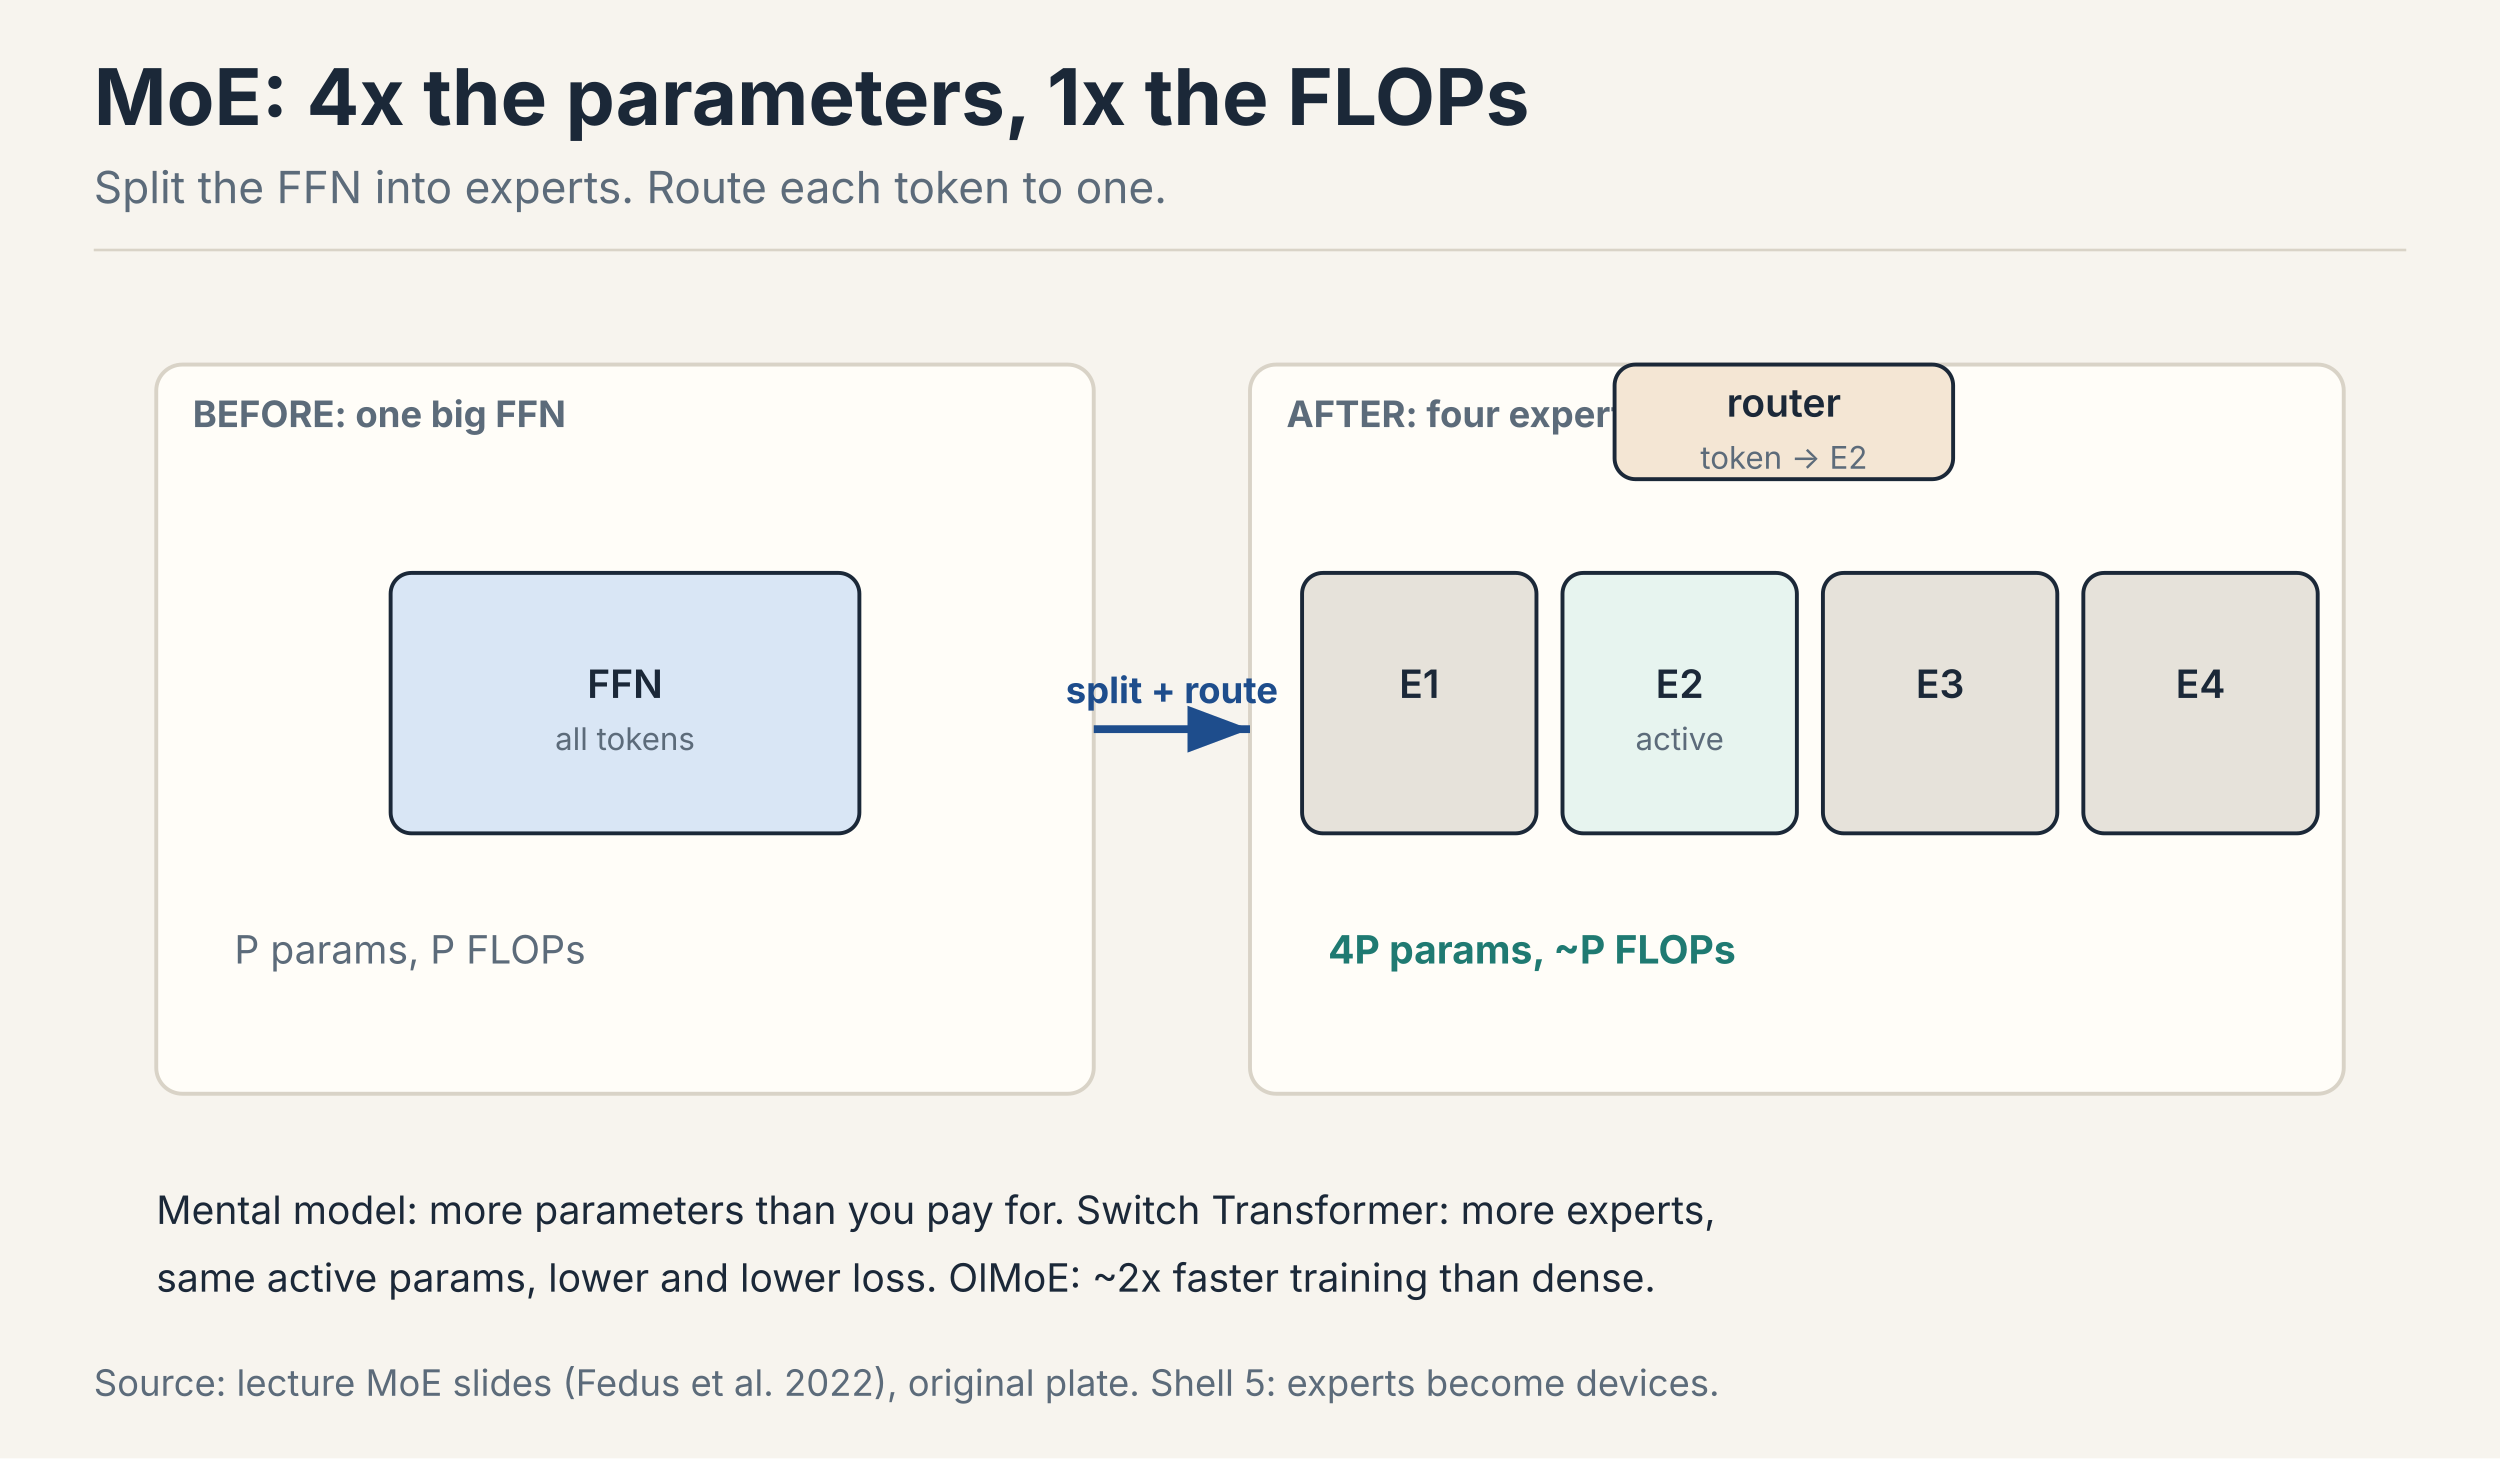
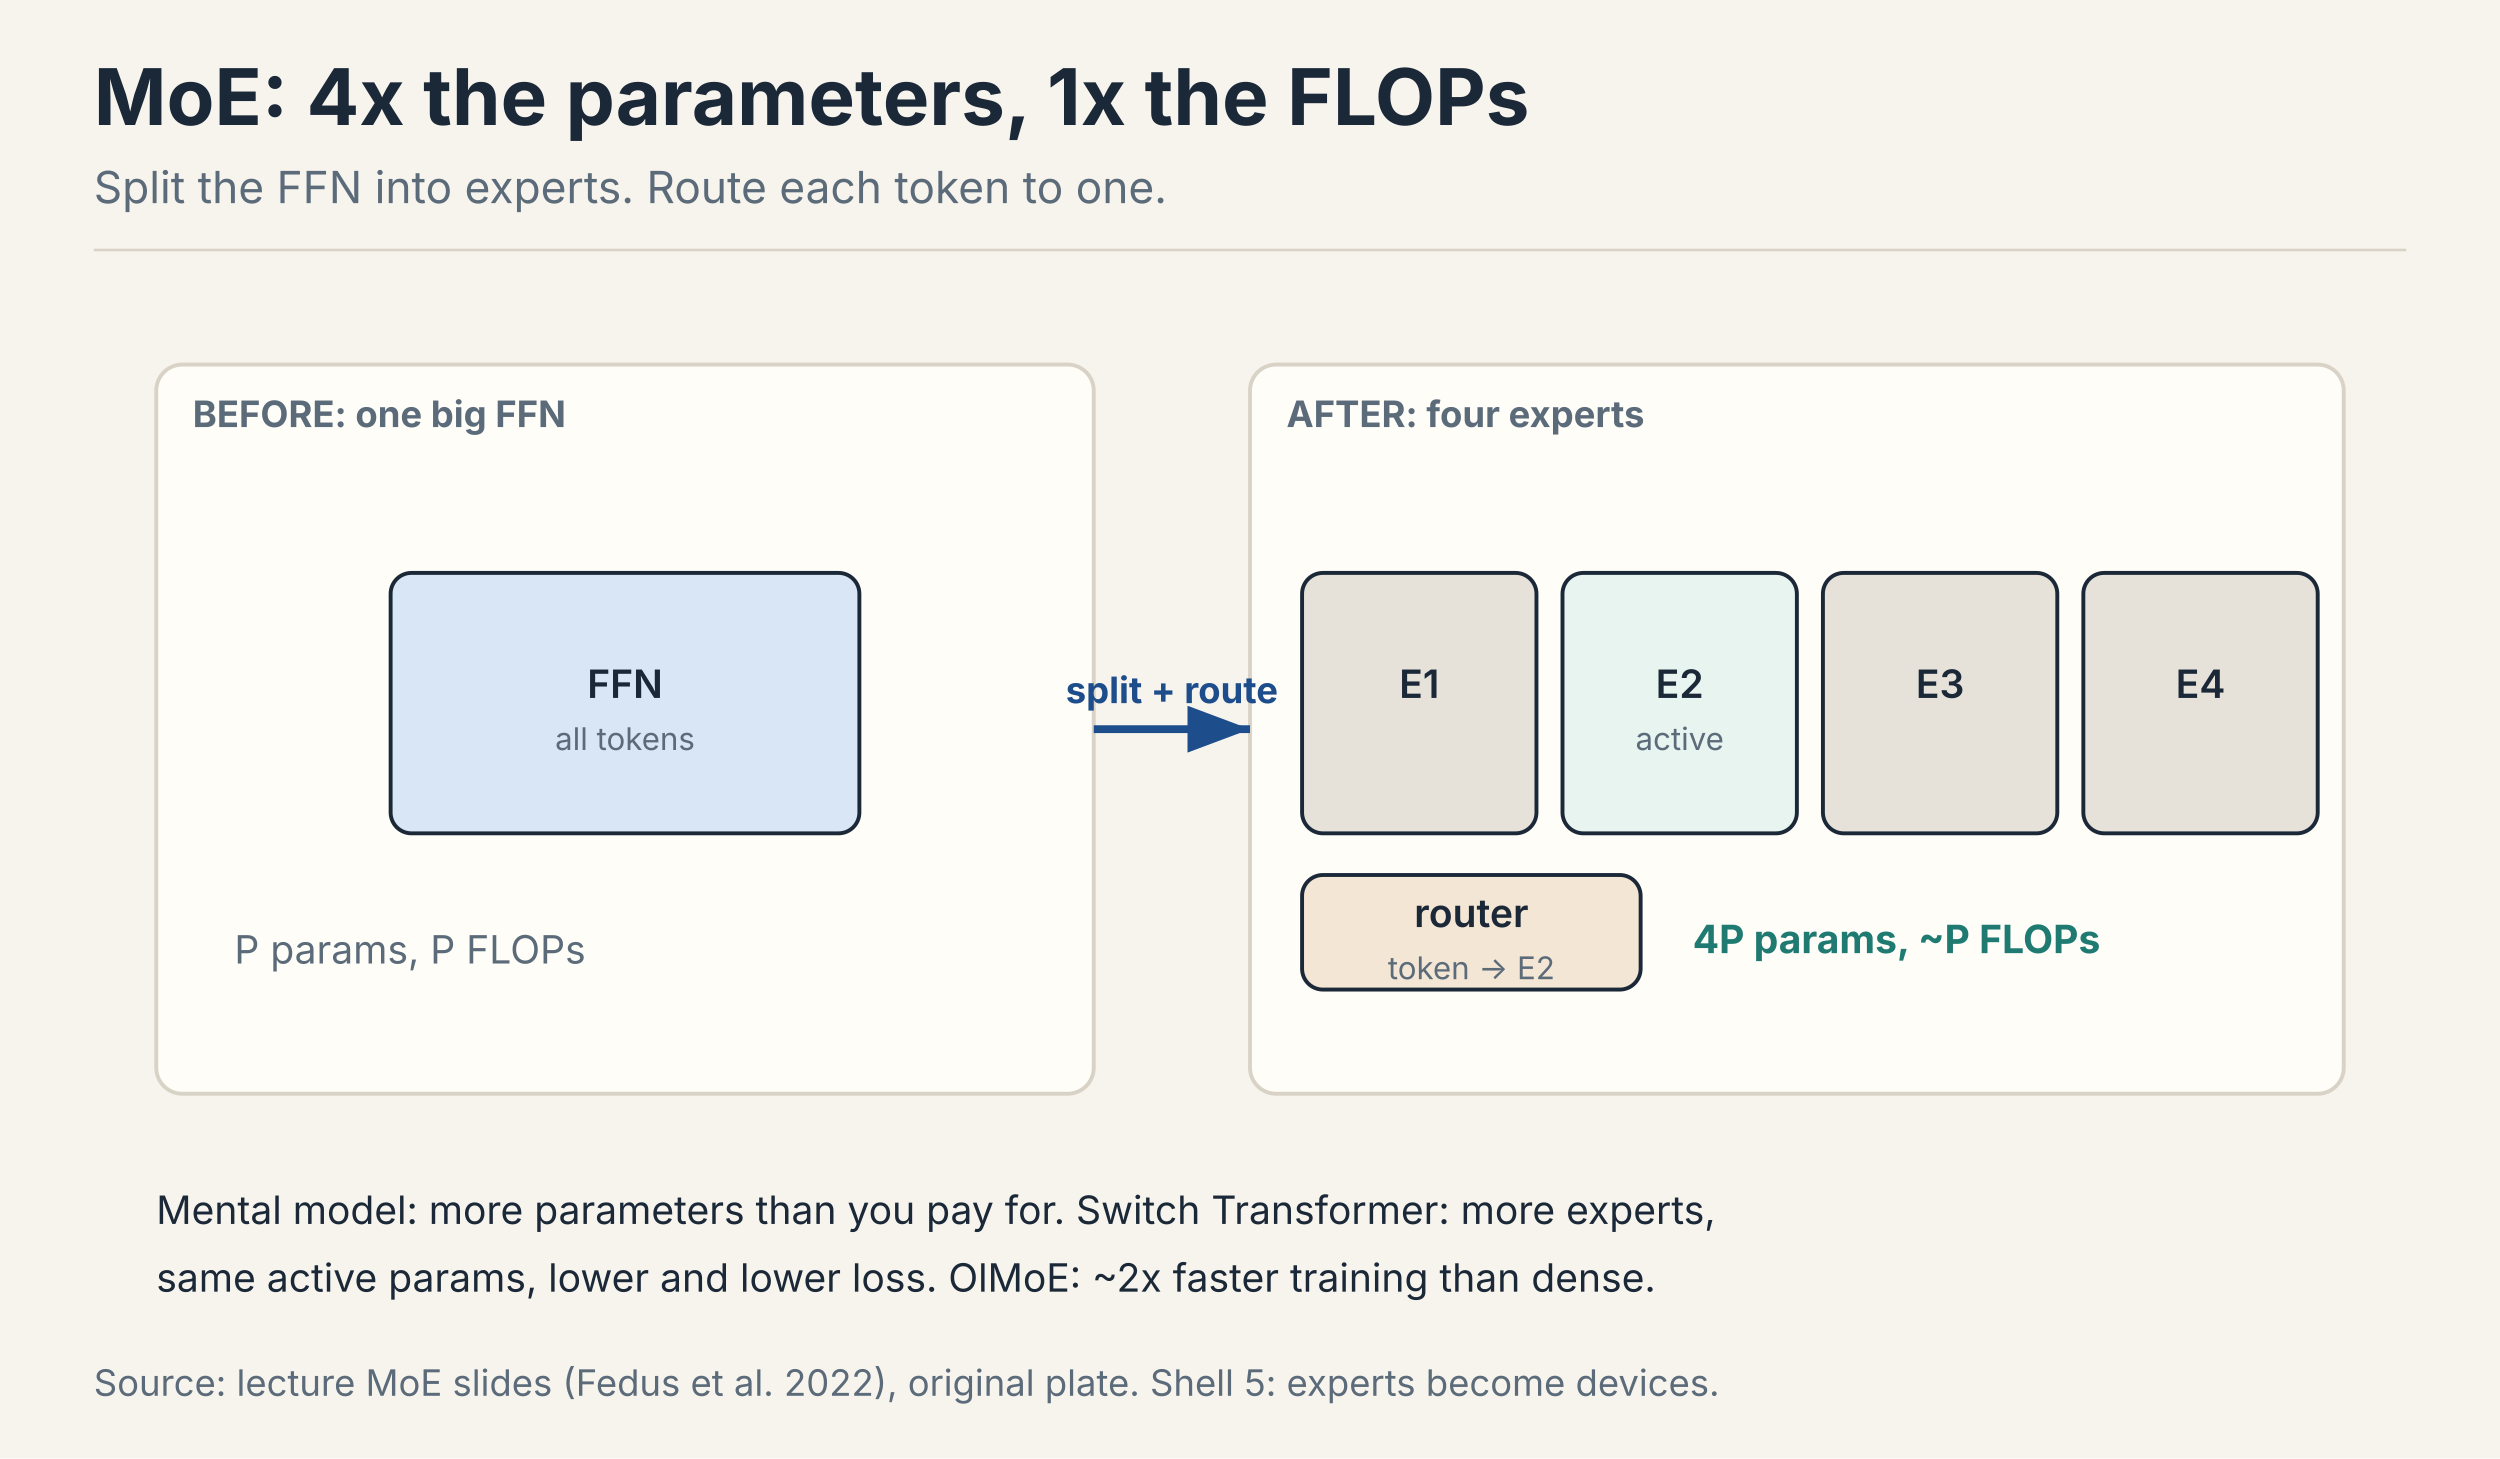
- <svg xmlns="http://www.w3.org/2000/svg" width="960" height="560" viewBox="0 0 960 560" font-family="system-ui,-apple-system,'Segoe UI',sans-serif">
+ <svg xmlns="http://www.w3.org/2000/svg" width="960" height="560" viewBox="0 0 960 560" font-family="Anthropic Sans, Inter, 'Source Sans 3', 'IBM Plex Sans', sans-serif">
  <rect width="960" height="560" fill="#F7F4EE" />
  <defs>
    <marker id="ah" markerWidth="10" markerHeight="10" refX="8" refY="3" orient="auto">
      <path d="M0,0 L8,3 L0,6 Z" fill="#1E4D8C" />
    </marker>
  </defs>
  <text x="36" y="48" font-size="30" font-weight="700" fill="#1B2838">MoE: 4x the parameters, 1x the FLOPs</text>
  <text x="36" y="78" font-size="17" fill="#5C6B7A">Split the FFN into experts. Route each token to one.</text>
  <line x1="36" y1="96" x2="924" y2="96" stroke="#D9D3C7" stroke-width="1" />
  <rect x="60" y="140" width="360" height="280" rx="10" fill="#FFFDF8" stroke="#D9D3C7" stroke-width="1.5" />
  <text x="74" y="164" font-size="14" font-weight="700" fill="#5C6B7A">BEFORE: one big FFN</text>
  <rect x="150" y="220" width="180" height="100" rx="8" fill="#D9E6F5" stroke="#1B2838" stroke-width="1.5" />
  <text x="240.0" y="268.0" font-size="15" font-weight="600" fill="#1B2838" text-anchor="middle">FFN</text>
  <text x="240.0" y="288.0" font-size="12" fill="#5C6B7A" text-anchor="middle">all tokens</text>
  <text x="90" y="370" font-size="15" font-weight="400" fill="#5C6B7A" text-anchor="start">P params, P FLOPs</text>
  <rect x="480" y="140" width="420" height="280" rx="10" fill="#FFFDF8" stroke="#D9D3C7" stroke-width="1.5" />
  <text x="494" y="164" font-size="14" font-weight="700" fill="#5C6B7A">AFTER: four experts</text>
  <rect x="500" y="220" width="90" height="100" rx="8" fill="#E6E2DA" stroke="#1B2838" stroke-width="1.5" />
  <text x="545.0" y="268.0" font-size="15" font-weight="600" fill="#1B2838" text-anchor="middle">E1</text>
  <rect x="600" y="220" width="90" height="100" rx="8" fill="#E7F4EF" stroke="#1B2838" stroke-width="1.5" />
  <text x="645.0" y="268.0" font-size="15" font-weight="600" fill="#1B2838" text-anchor="middle">E2</text>
  <text x="645.0" y="288.0" font-size="12" fill="#5C6B7A" text-anchor="middle">active</text>
  <rect x="700" y="220" width="90" height="100" rx="8" fill="#E6E2DA" stroke="#1B2838" stroke-width="1.5" />
  <text x="745.0" y="268.0" font-size="15" font-weight="600" fill="#1B2838" text-anchor="middle">E3</text>
  <rect x="800" y="220" width="90" height="100" rx="8" fill="#E6E2DA" stroke="#1B2838" stroke-width="1.5" />
  <text x="845.0" y="268.0" font-size="15" font-weight="600" fill="#1B2838" text-anchor="middle">E4</text>
-   <rect x="620" y="140" width="130" height="44" rx="8" fill="#F4E6D4" stroke="#1B2838" stroke-width="1.5" />
-   <text x="685.0" y="160.0" font-size="15" font-weight="600" fill="#1B2838" text-anchor="middle">router</text>
-   <text x="685.0" y="180.0" font-size="12" fill="#5C6B7A" text-anchor="middle">token -&gt; E2</text>
-   <text x="510" y="370" font-size="15" font-weight="700" fill="#1F7A72" text-anchor="start">4P params, ~P FLOPs</text>
+   <rect x="500" y="336" width="130" height="44" rx="8" fill="#F4E6D4" stroke="#1B2838" stroke-width="1.5" />
+   <text x="565.0" y="356.0" font-size="15" font-weight="600" fill="#1B2838" text-anchor="middle">router</text>
+   <text x="565.0" y="376.0" font-size="12" fill="#5C6B7A" text-anchor="middle">token -&gt; E2</text>
+   <text x="650" y="366" font-size="15" font-weight="700" fill="#1F7A72" text-anchor="start">4P params, ~P FLOPs</text>
  <line x1="420" y1="280" x2="480" y2="280" stroke="#1E4D8C" stroke-width="3" marker-end="url(#ah)" />
  <text x="450.0" y="270" font-size="14" font-weight="700" fill="#1E4D8C" text-anchor="middle">split + route</text>
  <text x="60" y="470" font-size="15" font-weight="400" fill="#1B2838" text-anchor="start">Mental model: more parameters than you pay for. Switch Transformer: more experts,</text>
  <text x="60" y="496" font-size="15" font-weight="400" fill="#1B2838" text-anchor="start">same active params, lower and lower loss. OlMoE: ~2x faster training than dense.</text>
  <text x="36" y="536" font-size="14" fill="#5C6B7A">Source: lecture MoE slides (Fedus et al. 2022), original plate. Shell 5: experts become devices.</text>
</svg>
